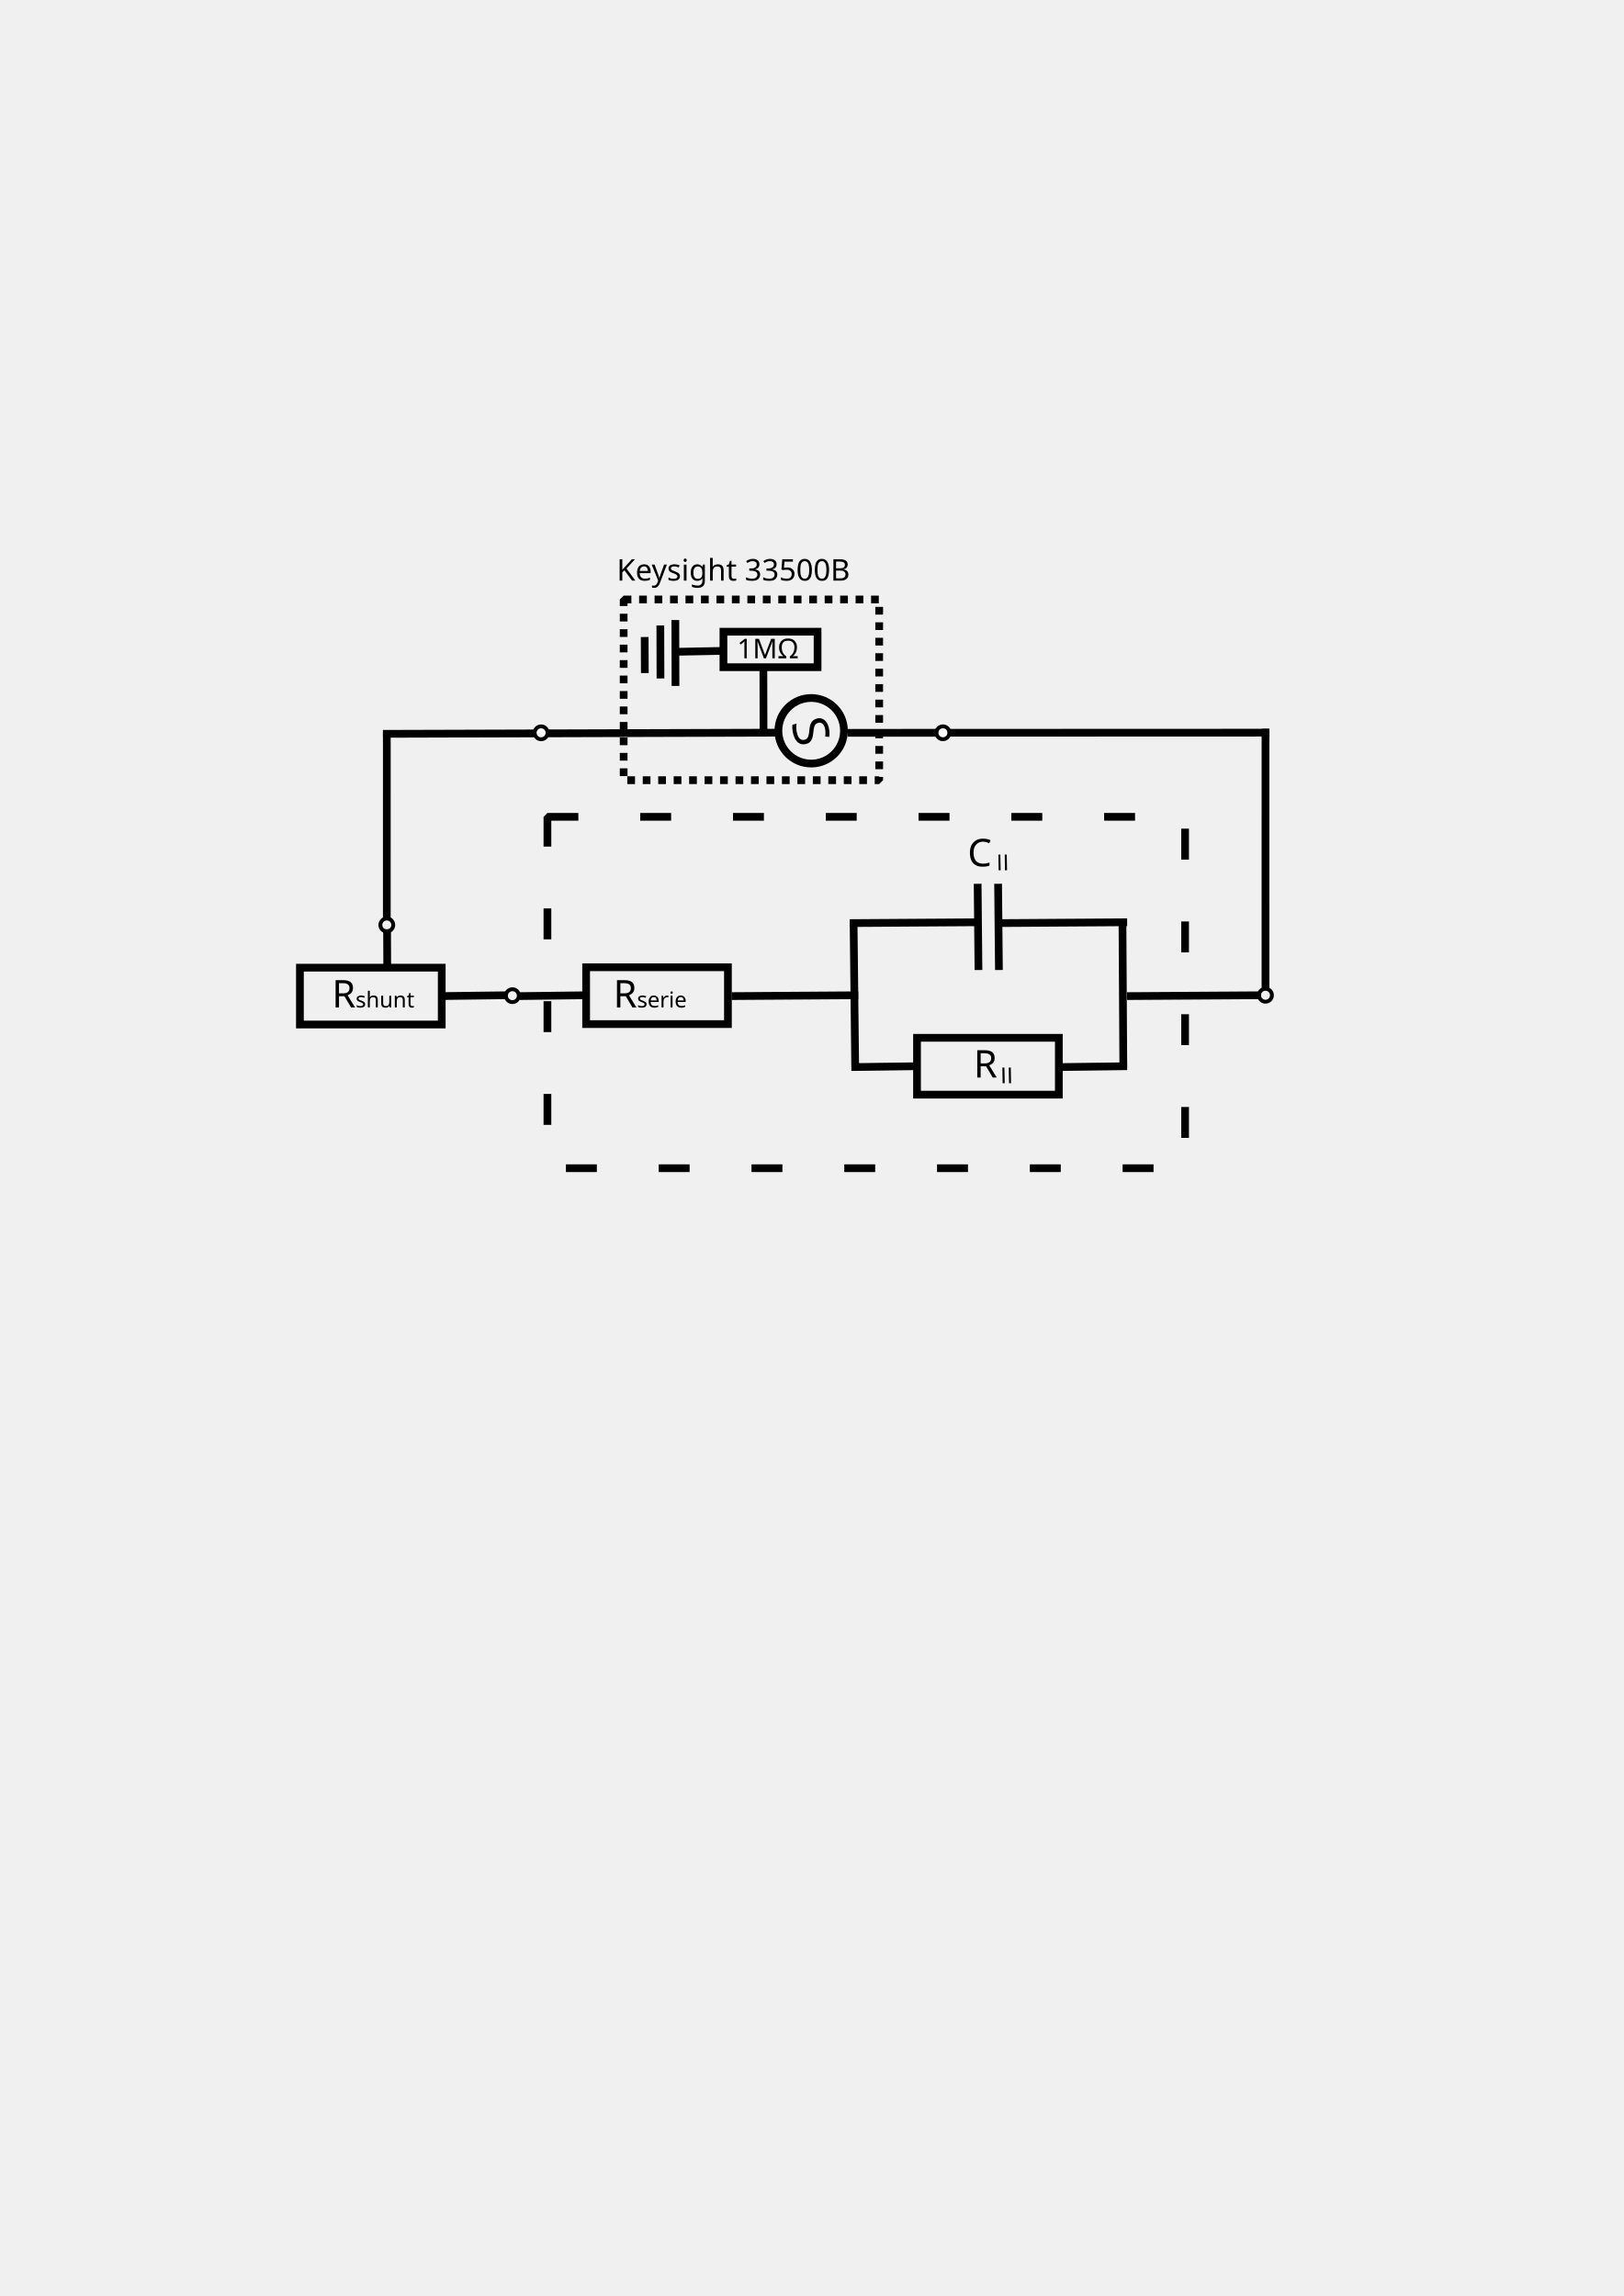
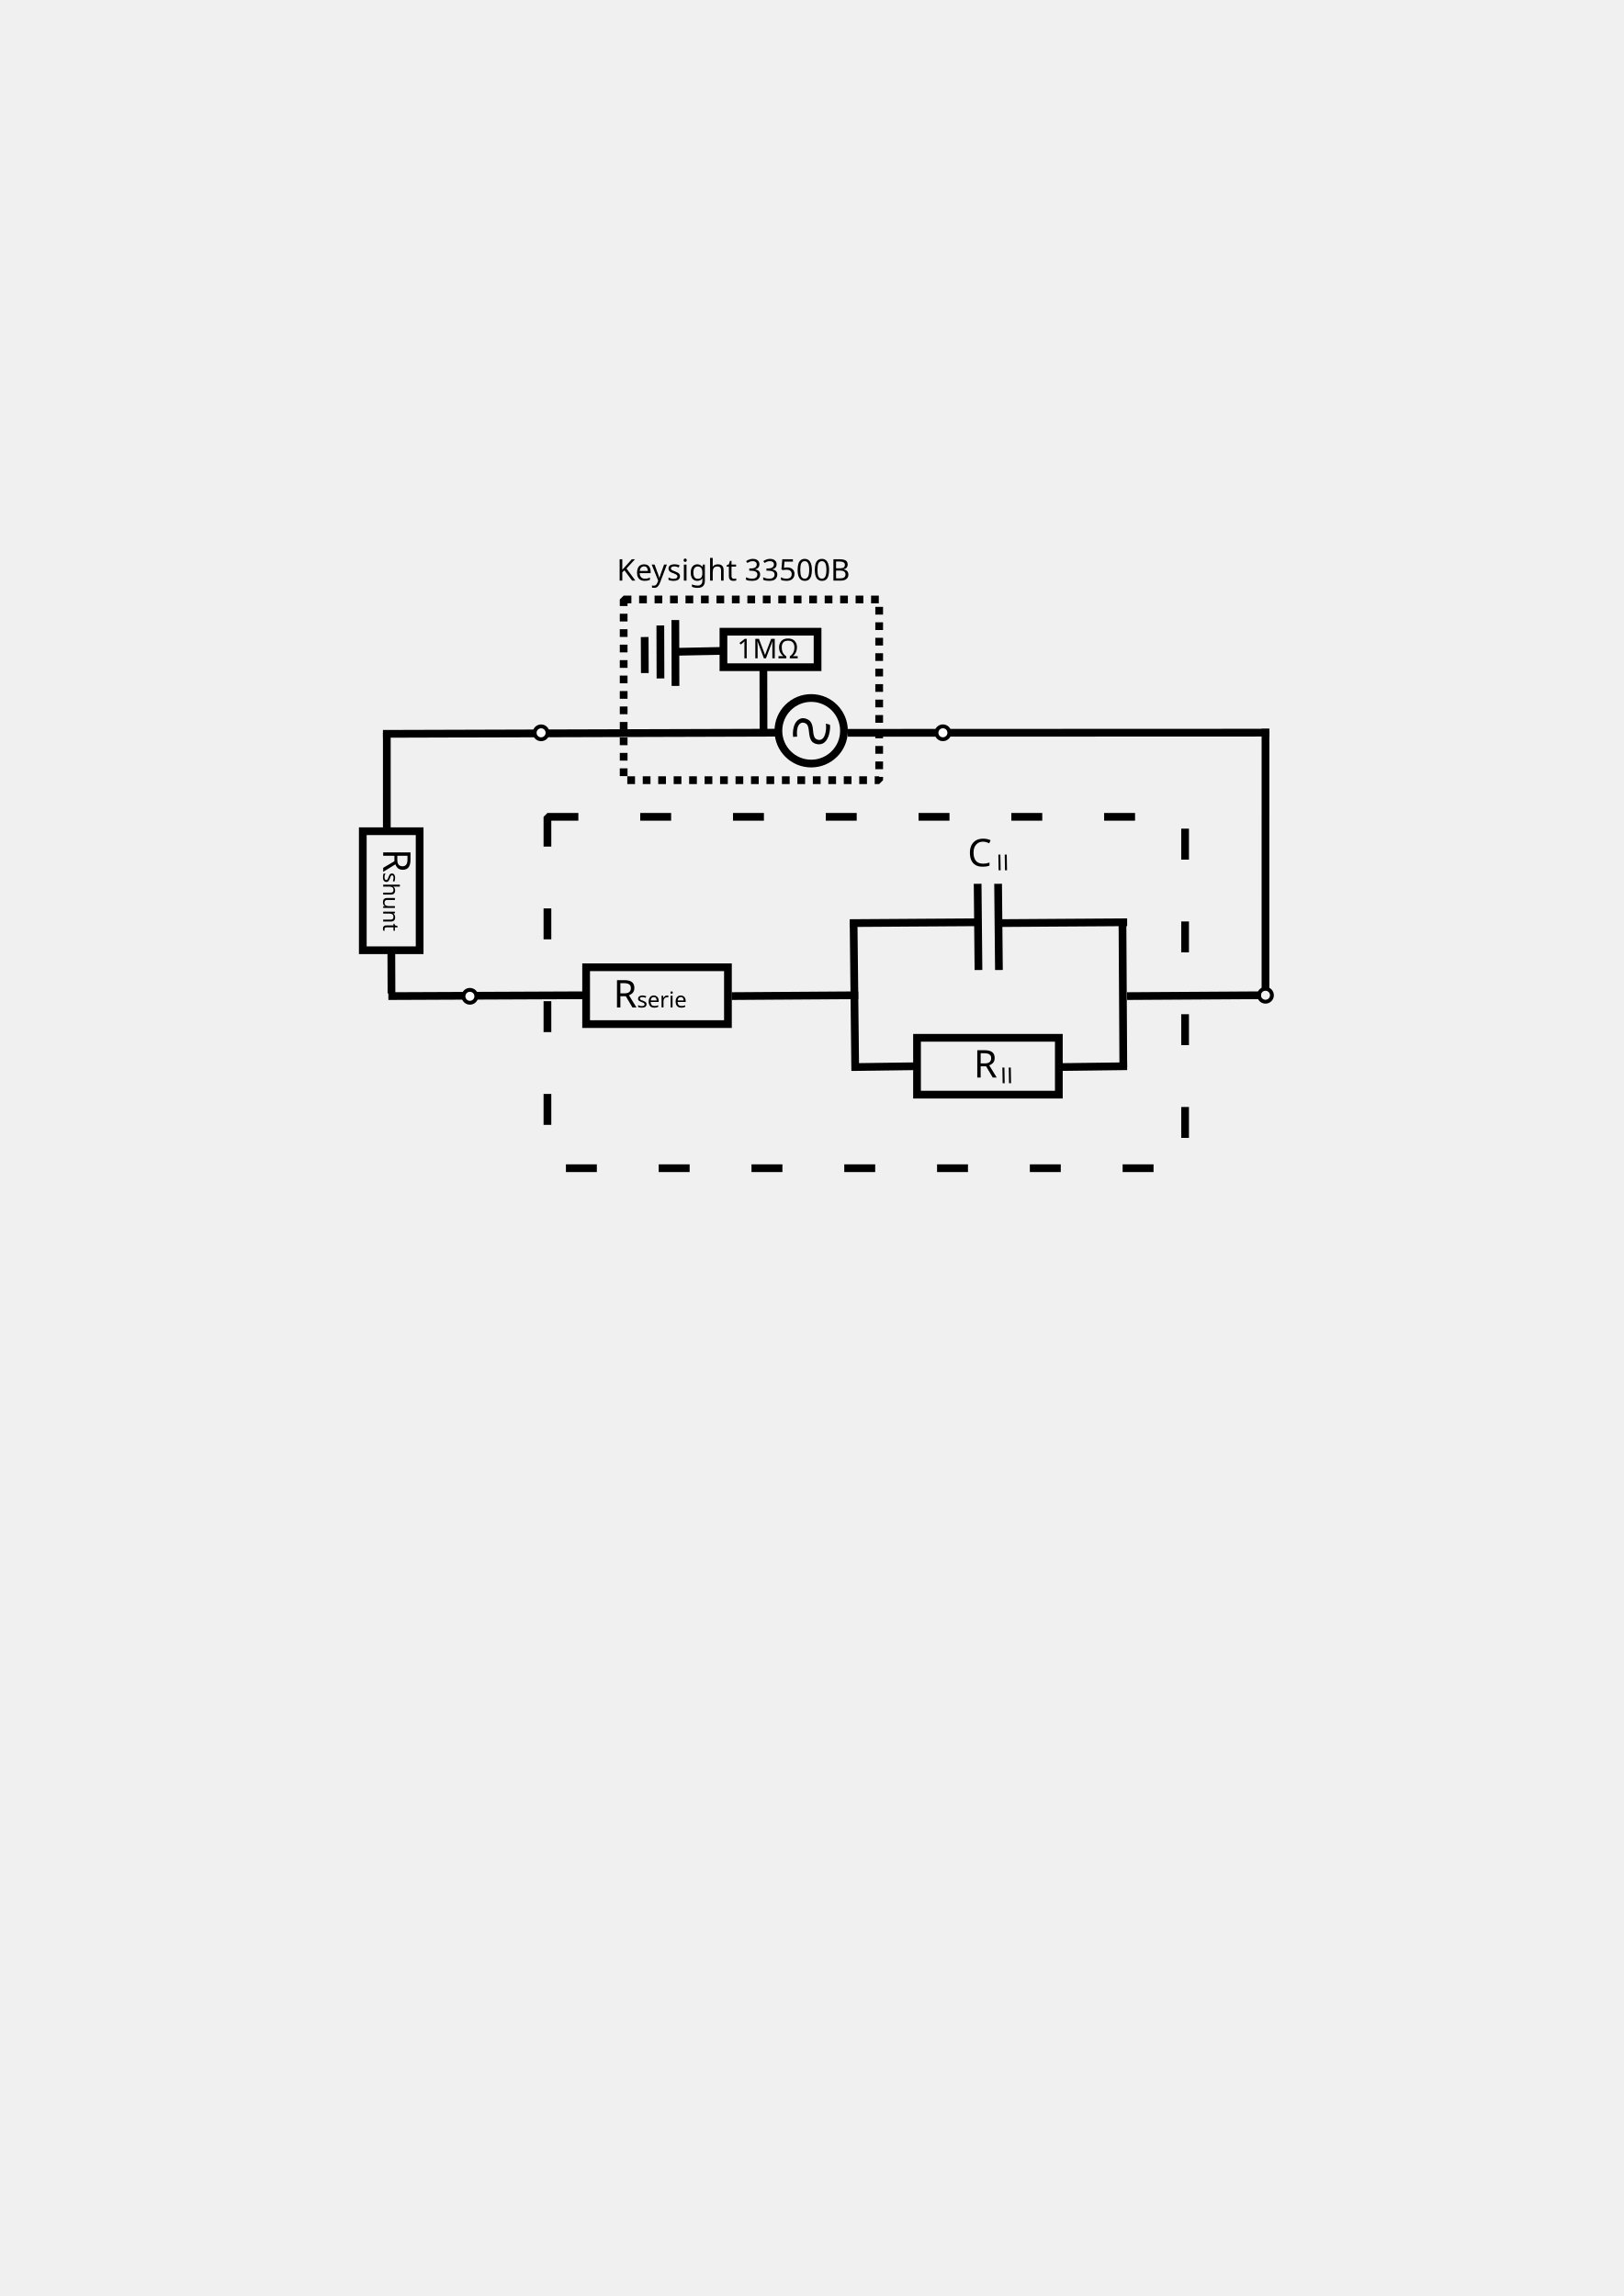
<svg xmlns="http://www.w3.org/2000/svg" width="210mm" height="297mm" viewBox="0 0 210 297" version="1.1" id="svg1">
  <defs id="defs1" />
  <g id="layer1">
    <rect style="font-variation-settings:'wght' 700;fill:none;stroke:#000000;stroke-width:1;stroke-dasharray:none;stroke-opacity:1" id="rect1-3" width="18.341" height="7.352" x="75.805" y="125.12" />
-     <rect style="font-variation-settings:'wght' 700;fill:none;stroke:#000000;stroke-width:1;stroke-dasharray:none;stroke-opacity:1" id="rect1-3-27" width="18.341" height="7.352" x="38.79" y="125.174" />
+     <rect style="font-variation-settings:'wght' 700;fill:none;stroke:#000000;stroke-width:1;stroke-dasharray:none;stroke-opacity:1" id="rect1-3-27" width="15.395" height="7.352" x="107.521" y="-54.274" transform="rotate(90)" />
    <rect style="font-variation-settings:'wght' 700;fill:none;stroke:#000000;stroke-width:1;stroke-dasharray:none;stroke-opacity:1" id="rect1-3-27-1" width="12.173" height="4.592" x="93.566" y="81.714" />
    <path style="font-variation-settings:'wght' 700;opacity:1;fill:none;stroke:#000000;stroke-width:1;stroke-dasharray:none;stroke-opacity:1" d="m 94.63,128.85 16.37,-0.108" id="path2" />
    <path style="font-variation-settings:'wght' 700;fill:none;stroke:#000000;stroke-width:1;stroke-dasharray:none;stroke-opacity:1" d="m 110.554,138.029 8.049,-0.108" id="path2-0" />
    <path style="font-variation-settings:'wght' 700;fill:none;stroke:#000000;stroke-width:1;stroke-dasharray:none;stroke-opacity:1" d="m 137.199,138.029 8.578,-0.108" id="path2-0-7" />
    <path style="font-variation-settings:'wght' 700;fill:none;stroke:#000000;stroke-width:1;stroke-dasharray:none;stroke-opacity:1" d="m 109.899,119.408 16.591,-0.108" id="path2-0-6" />
    <path style="font-variation-settings:'wght' 700;fill:none;stroke:#000000;stroke-width:1;stroke-dasharray:none;stroke-opacity:1" d="m 129.137,119.408 16.641,-0.108" id="path2-0-6-1" />
    <path style="font-variation-settings:'wght' 700;fill:none;stroke:#000000;stroke-width:1;stroke-dasharray:none;stroke-opacity:1;stroke-linejoin:bevel;stroke-linecap:butt" d="m 110.396,119.107 0.108,9.708" id="path2-5" />
-     <path style="font-variation-settings:'wght' 700;fill:none;stroke:#000000;stroke-width:1;stroke-linecap:butt;stroke-linejoin:bevel;stroke-dasharray:none;stroke-opacity:1" d="m 50.029,94.789 -0.001,24.026" id="path2-5-9" />
-     <path style="font-variation-settings:'wght' 700;fill:none;stroke:#000000;stroke-width:1;stroke-linecap:butt;stroke-linejoin:bevel;stroke-dasharray:none;stroke-opacity:1" d="m 50.062,120.203 0.019,4.543" id="path2-5-9-0" />
+     <path style="font-variation-settings:'wght' 700;fill:none;stroke:#000000;stroke-width:1;stroke-linecap:butt;stroke-linejoin:bevel;stroke-dasharray:none;stroke-opacity:1" d="m 50.029,94.786 -0.001,12.265" id="path2-5-9" />
+     <path style="font-variation-settings:'wght' 700;fill:none;stroke:#000000;stroke-width:1;stroke-linecap:butt;stroke-linejoin:bevel;stroke-dasharray:none;stroke-opacity:1" d="m 50.613,123.203 0.019,5.299" id="path2-5-9-0-35" />
    <path style="font-variation-settings:'wght' 700;fill:none;stroke:#000000;stroke-width:1;stroke-linecap:butt;stroke-linejoin:bevel;stroke-dasharray:none;stroke-opacity:1" d="m 98.73,86.423 0.019,8.012" id="path2-5-9-0-3" />
    <path style="font-variation-settings:'wght' 700;fill:none;stroke:#000000;stroke-width:1;stroke-linecap:butt;stroke-linejoin:bevel;stroke-dasharray:none;stroke-opacity:1" d="m 87.345,80.203 0.019,8.526" id="path2-5-9-0-3-2" />
    <path style="font-variation-settings:'wght' 700;fill:none;stroke:#000000;stroke-width:1;stroke-linecap:butt;stroke-linejoin:bevel;stroke-dasharray:none;stroke-opacity:1" d="m 163.67,94.273 -0.001,33.636" id="path2-5-9-9" />
    <path style="font-variation-settings:'wght' 700;fill:none;stroke:#000000;stroke-width:1;stroke-dasharray:none;stroke-opacity:1" d="m 110.503,128.815 0.108,9.708" id="path2-5-2" />
    <path style="font-variation-settings:'wght' 700;fill:none;stroke:#000000;stroke-width:1;stroke-dasharray:none;stroke-opacity:1" d="m 145.174,119.304 0.108,18.71" id="path2-5-2-6" />
    <g id="g2" transform="rotate(-90,114.4667,122.933)">
      <path style="font-variation-settings:'wght' 700;fill:none;stroke:#000000;stroke-width:1;stroke-dasharray:none;stroke-opacity:1" d="m 111.924,135.016 11.152,-0.108" id="path2-3" />
      <path style="font-variation-settings:'wght' 700;fill:none;stroke:#000000;stroke-width:1;stroke-dasharray:none;stroke-opacity:1" d="m 111.924,137.662 11.152,-0.108" id="path2-6" />
    </g>
    <rect style="font-variation-settings:'wght' 700;fill:none;stroke:#000000;stroke-width:1;stroke-dasharray:none;stroke-opacity:1" id="rect1-3-2" width="18.341" height="7.352" x="118.603" y="134.246" />
    <path style="font-variation-settings:'wght' 700;fill:none;stroke:#000000;stroke-width:1;stroke-dasharray:none;stroke-opacity:1" d="m 145.769,128.85 17.327,-0.108" id="path2-0-4-5" />
-     <path style="font-variation-settings:'wght' 700;fill:none;stroke:#000000;stroke-width:1;stroke-dasharray:none;stroke-opacity:1" d="m 67.227,128.85 8.578,-0.108" id="path2-0-0" />
+     <path style="font-variation-settings:'wght' 700;fill:none;stroke:#000000;stroke-width:1;stroke-dasharray:none;stroke-opacity:1" d="m 50.229,128.85 25.652,-0.108" id="path2-0-0" />
    <path style="font-variation-settings:'wght' 700;fill:none;stroke:#000000;stroke-width:1;stroke-dasharray:none;stroke-opacity:1" d="M 49.528,94.926 100.68,94.773" id="path2-0-0-0-0" />
    <path style="font-variation-settings:'wght' 700;fill:none;stroke:#000000;stroke-width:1;stroke-dasharray:none;stroke-opacity:1" d="m 109.653,94.794 54.518,-0.021" id="path2-0-0-0-0-5" />
-     <path style="font-variation-settings:'wght' 700;fill:none;stroke:#000000;stroke-width:1;stroke-dasharray:none;stroke-opacity:1" d="m 56.958,128.85 8.468,-0.108" id="path2-0-0-4" />
    <path style="font-variation-settings:'wght' 700;fill:none;stroke:#000000;stroke-width:1;stroke-dasharray:none;stroke-opacity:1" d="m 87.701,84.308 5.487,-0.108" id="path2-0-0-4-8-2" />
-     <circle style="font-variation-settings:'wght' 700;opacity:1;fill:none;stroke:#000000;stroke-width:0.5;stroke-linecap:butt;stroke-linejoin:bevel;stroke-dasharray:none;stroke-opacity:1" id="path4" cx="66.269" cy="128.796" r="0.833" />
    <circle style="font-variation-settings:'wght' 700;fill:#ffffff;stroke:#000000;stroke-width:0.5;stroke-linecap:butt;stroke-linejoin:bevel;stroke-dasharray:none;stroke-opacity:1" id="path4-3" cx="69.983" cy="94.793" r="0.833" />
+     <circle style="font-variation-settings:'wght' 700;fill:#ffffff;stroke:#000000;stroke-width:0.5;stroke-linecap:butt;stroke-linejoin:bevel;stroke-dasharray:none;stroke-opacity:1" id="path4-3-6" cx="60.774" cy="128.876" r="0.833" />
    <circle style="font-variation-settings:'wght' 700;fill:#ffffff;stroke:#000000;stroke-width:0.5;stroke-linecap:butt;stroke-linejoin:bevel;stroke-dasharray:none;stroke-opacity:1" id="path4-3-1" cx="121.951" cy="94.789" r="0.833" />
-     <circle style="font-variation-settings:'wght' 700;fill:none;stroke:#000000;stroke-width:0.5;stroke-linecap:butt;stroke-linejoin:bevel;stroke-dasharray:none;stroke-opacity:1" id="path4-1" cx="50.028" cy="119.647" r="0.833" />
    <circle style="font-variation-settings:'wght' 700;fill:none;stroke:#000000;stroke-width:0.5;stroke-linecap:butt;stroke-linejoin:bevel;stroke-dasharray:none;stroke-opacity:1" id="path4-8-8" cx="163.67" cy="128.742" r="0.833" />
    <text xml:space="preserve" style="font-size:4.939px;font-family:Sans;-inkscape-font-specification:'Sans, @wght=700';font-variation-settings:'wght' 700;text-align:start;writing-mode:lr-tb;direction:ltr;text-anchor:start;opacity:1;fill:none;stroke:#000000;stroke-width:0.5;stroke-linecap:butt;stroke-linejoin:bevel;stroke-dasharray:none;stroke-opacity:1" x="79.313" y="130.318" id="text4">
      <tspan id="tspan4" style="font-size:4.939px;fill:#000000;fill-opacity:1;stroke:none;stroke-width:0.5" x="79.313" y="130.318">R<tspan style="font-size:2.822px" id="tspan5">serie</tspan>
      </tspan>
    </text>
-     <text xml:space="preserve" style="font-size:4.939px;font-family:Sans;-inkscape-font-specification:'Sans, @wght=700';font-variation-settings:'wght' 700;text-align:start;writing-mode:lr-tb;direction:ltr;text-anchor:start;fill:none;stroke:#000000;stroke-width:0.5;stroke-linecap:butt;stroke-linejoin:bevel;stroke-dasharray:none;stroke-opacity:1" x="42.921" y="130.318" id="text4-0">
-       <tspan id="tspan4-6" style="font-size:4.939px;fill:#000000;fill-opacity:1;stroke:none;stroke-width:0.5" x="42.921" y="130.318">R<tspan style="font-size:2.822px" id="tspan5-1">shunt</tspan>
+     <text xml:space="preserve" style="font-size:4.939px;font-family:Sans;-inkscape-font-specification:'Sans, @wght=700';font-variation-settings:'wght' 700;text-align:start;writing-mode:lr-tb;direction:ltr;text-anchor:start;fill:none;stroke:#000000;stroke-width:0.5;stroke-linecap:butt;stroke-linejoin:bevel;stroke-dasharray:none;stroke-opacity:1" x="109.778" y="-49.558" id="text4-0" transform="rotate(90)">
+       <tspan id="tspan4-6" style="font-size:4.939px;fill:#000000;fill-opacity:1;stroke:none;stroke-width:0.5" x="109.778" y="-49.558">R<tspan style="font-size:2.822px" id="tspan5-1">shunt</tspan>
      </tspan>
    </text>
    <text xml:space="preserve" style="font-size:3.528px;font-family:Sans;-inkscape-font-specification:'Sans, @wght=700';font-variation-settings:'wght' 700;text-align:start;writing-mode:lr-tb;direction:ltr;text-anchor:start;fill:none;stroke:#000000;stroke-width:0.5;stroke-linecap:butt;stroke-linejoin:bevel;stroke-dasharray:none;stroke-opacity:1" x="95.325" y="85.156" id="text4-0-3">
      <tspan id="tspan4-6-6" style="font-size:3.528px;fill:#000000;fill-opacity:1;stroke:none;stroke-width:0.5" x="95.325" y="85.156">1MΩ</tspan>
    </text>
    <rect style="font-variation-settings:'wght' 700;opacity:1;fill:none;fill-opacity:1;stroke:#000000;stroke-width:1;stroke-linecap:butt;stroke-linejoin:bevel;stroke-dasharray:4, 8;stroke-dashoffset:0;stroke-opacity:1" id="rect7" width="82.471" height="45.45" x="70.801" y="105.664" />
    <rect style="font-variation-settings:'wght' 700;fill:none;fill-opacity:1;stroke:#000000;stroke-width:1;stroke-linecap:butt;stroke-linejoin:bevel;stroke-dasharray:1, 1;stroke-dashoffset:0;stroke-opacity:1" id="rect7-3" width="33.048" height="23.374" x="80.66" y="77.547" />
-     <g id="g7" transform="translate(-3.887398,7.490251)">
+     <g id="g7" transform="matrix(-1,0,0,1,213.7168,7.490251)">
      <circle style="font-variation-settings:'wght' 700;fill:none;stroke:#000000;stroke-width:1;stroke-linecap:butt;stroke-linejoin:bevel;stroke-dasharray:none;stroke-opacity:1" id="path4-1-7" cx="108.802" cy="87.04" r="4.241" />
      <text xml:space="preserve" style="font-size:6.35px;font-family:Sans;-inkscape-font-specification:'Sans, @wght=700';font-variation-settings:'wght' 700;text-align:start;writing-mode:lr-tb;direction:ltr;text-anchor:start;opacity:1;fill:#000000;fill-opacity:1;stroke:none;stroke-width:1;stroke-linecap:butt;stroke-linejoin:bevel;stroke-dasharray:none;stroke-dashoffset:0;stroke-opacity:1" x="110.525" y="-80.278" id="text7" transform="rotate(75)">
        <tspan id="tspan7" style="font-size:6.35px;fill:#000000;fill-opacity:1;stroke:none;stroke-width:1" x="110.525" y="-80.278">S</tspan>
      </text>
    </g>
    <g id="g1" transform="translate(0.8796813,-0.6015117)">
      <g id="g2-3" transform="matrix(0,-0.1818861,0.3113018,0,86.37593,133.5326)" style="stroke-width:0.841;stroke-dasharray:none">
        <path style="font-variation-settings:'wght' 700;fill:none;stroke:#000000;stroke-width:0.841;stroke-dasharray:none;stroke-opacity:1" d="m 111.924,135.016 11.152,-0.108" id="path2-3-5" />
        <path style="font-variation-settings:'wght' 700;fill:none;stroke:#000000;stroke-width:0.841;stroke-dasharray:none;stroke-opacity:1" d="m 111.924,137.662 11.152,-0.108" id="path2-6-6" />
      </g>
      <text xml:space="preserve" style="font-size:4.939px;font-family:Sans;-inkscape-font-specification:'Sans, @wght=700';font-variation-settings:'wght' 700;text-align:start;writing-mode:lr-tb;direction:ltr;text-anchor:start;fill:none;stroke:#000000;stroke-width:0.5;stroke-linecap:butt;stroke-linejoin:bevel;stroke-dasharray:none;stroke-opacity:1" x="124.267" y="112.663" id="text4-9-2">
        <tspan id="tspan4-2-6" style="font-size:4.939px;fill:#000000;fill-opacity:1;stroke:none;stroke-width:0.5" x="124.267" y="112.663">C<tspan style="font-size:2.822px" id="tspan6-6" />
        </tspan>
      </text>
    </g>
    <g id="g3" transform="translate(5.14861,0.02090819)">
      <text xml:space="preserve" style="font-size:4.939px;font-family:Sans;-inkscape-font-specification:'Sans, @wght=700';font-variation-settings:'wght' 700;text-align:start;writing-mode:lr-tb;direction:ltr;text-anchor:start;fill:none;stroke:#000000;stroke-width:0.5;stroke-linecap:butt;stroke-linejoin:bevel;stroke-dasharray:none;stroke-opacity:1" x="120.761" y="139.363" id="text4-9">
        <tspan id="tspan4-2" style="font-size:4.939px;fill:#000000;fill-opacity:1;stroke:none;stroke-width:0.5" x="120.761" y="139.363">R<tspan style="font-size:2.822px" id="tspan6" />
        </tspan>
      </text>
      <g id="g2-3-7" transform="matrix(0,-0.1818861,0.3113018,0,82.62811,160.4551)" style="stroke-width:0.841;stroke-dasharray:none">
        <path style="font-variation-settings:'wght' 700;fill:none;stroke:#000000;stroke-width:0.841;stroke-dasharray:none;stroke-opacity:1" d="m 111.924,135.016 11.152,-0.108" id="path2-3-5-0" />
        <path style="font-variation-settings:'wght' 700;fill:none;stroke:#000000;stroke-width:0.841;stroke-dasharray:none;stroke-opacity:1" d="m 111.924,137.662 11.152,-0.108" id="path2-6-6-9" />
      </g>
    </g>
    <path style="font-variation-settings:'wght' 700;fill:none;stroke:#000000;stroke-width:1;stroke-linecap:butt;stroke-linejoin:bevel;stroke-dasharray:none;stroke-opacity:1" d="m 85.403,80.907 0.019,6.851" id="path2-5-9-0-3-2-3" />
    <path style="font-variation-settings:'wght' 700;fill:none;stroke:#000000;stroke-width:1;stroke-linecap:butt;stroke-linejoin:bevel;stroke-dasharray:none;stroke-opacity:1" d="m 83.379,82.403 0.019,4.662" id="path2-5-9-0-3-2-31" />
    <text xml:space="preserve" style="font-size:3.881px;font-family:Sans;-inkscape-font-specification:'Sans, @wght=700';font-variation-settings:'wght' 700;text-align:start;writing-mode:lr-tb;direction:ltr;text-anchor:start;fill:none;stroke:#000000;stroke-width:0.5;stroke-linecap:butt;stroke-linejoin:bevel;stroke-dasharray:none;stroke-opacity:1" x="79.765" y="75.107" id="text4-0-3-6">
      <tspan id="tspan4-6-6-1" style="font-size:3.881px;fill:#000000;fill-opacity:1;stroke:none;stroke-width:0.5" x="79.765" y="75.107">Keysight 33500B</tspan>
    </text>
  </g>
</svg>
